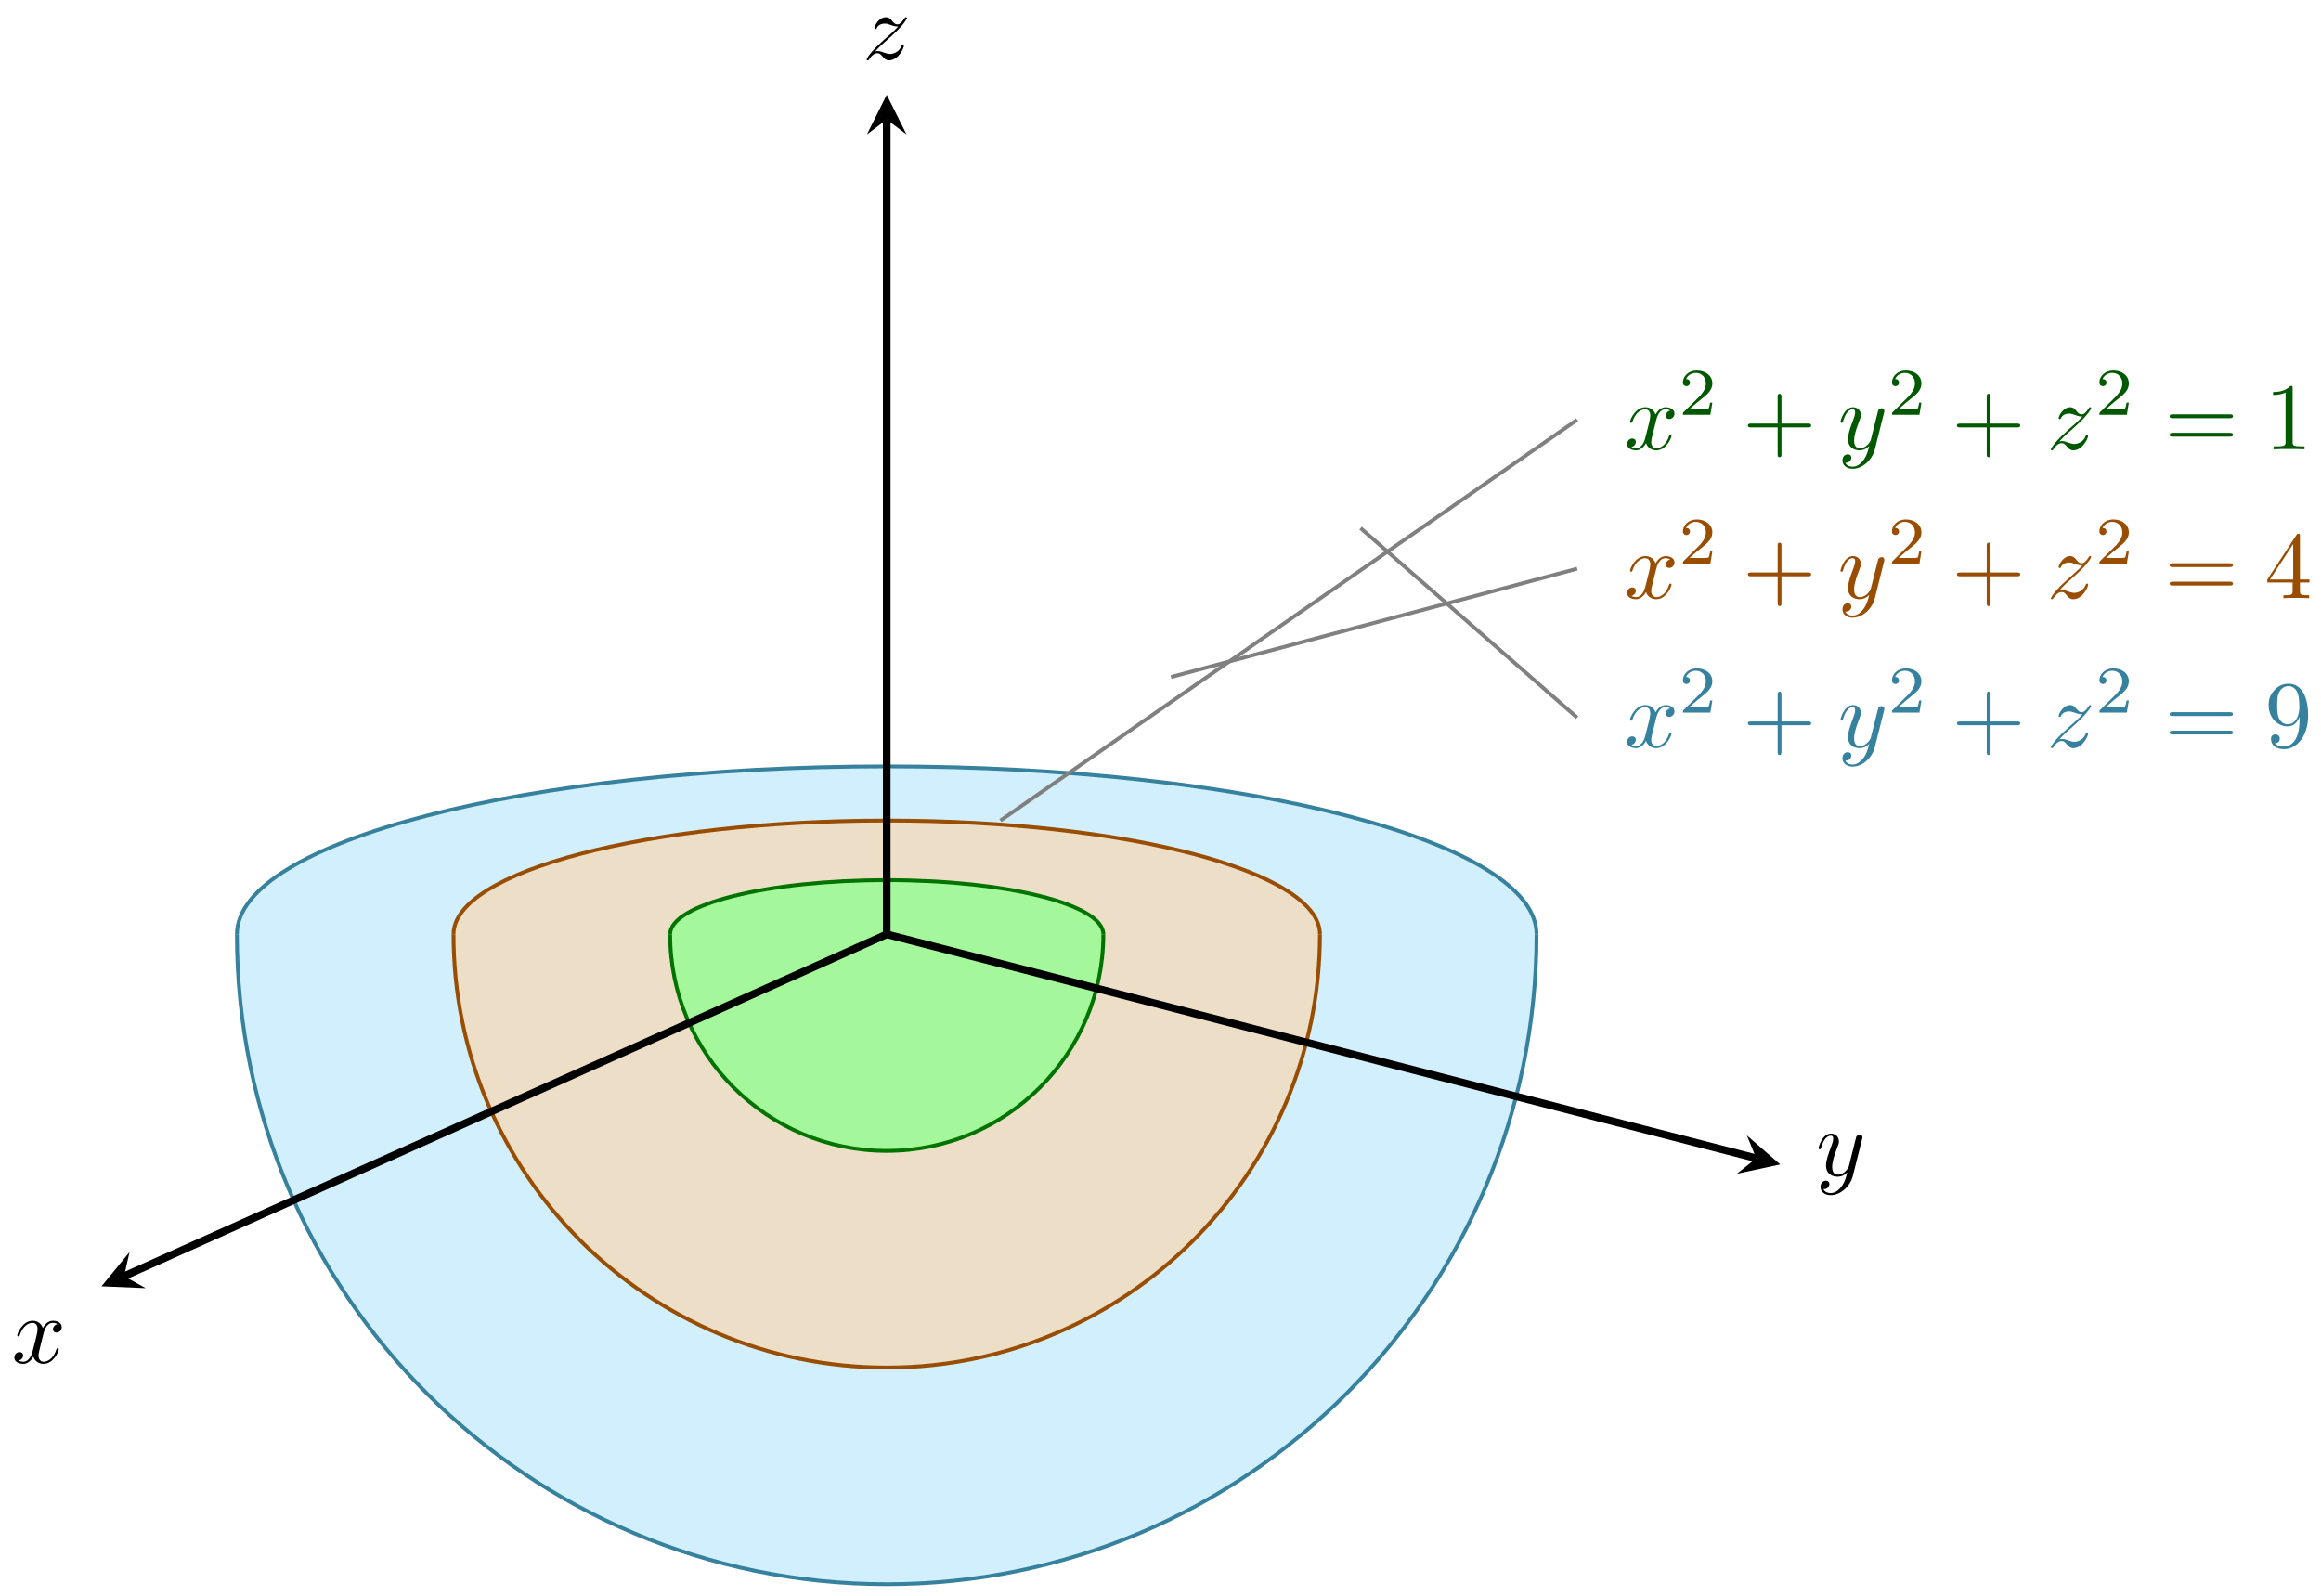
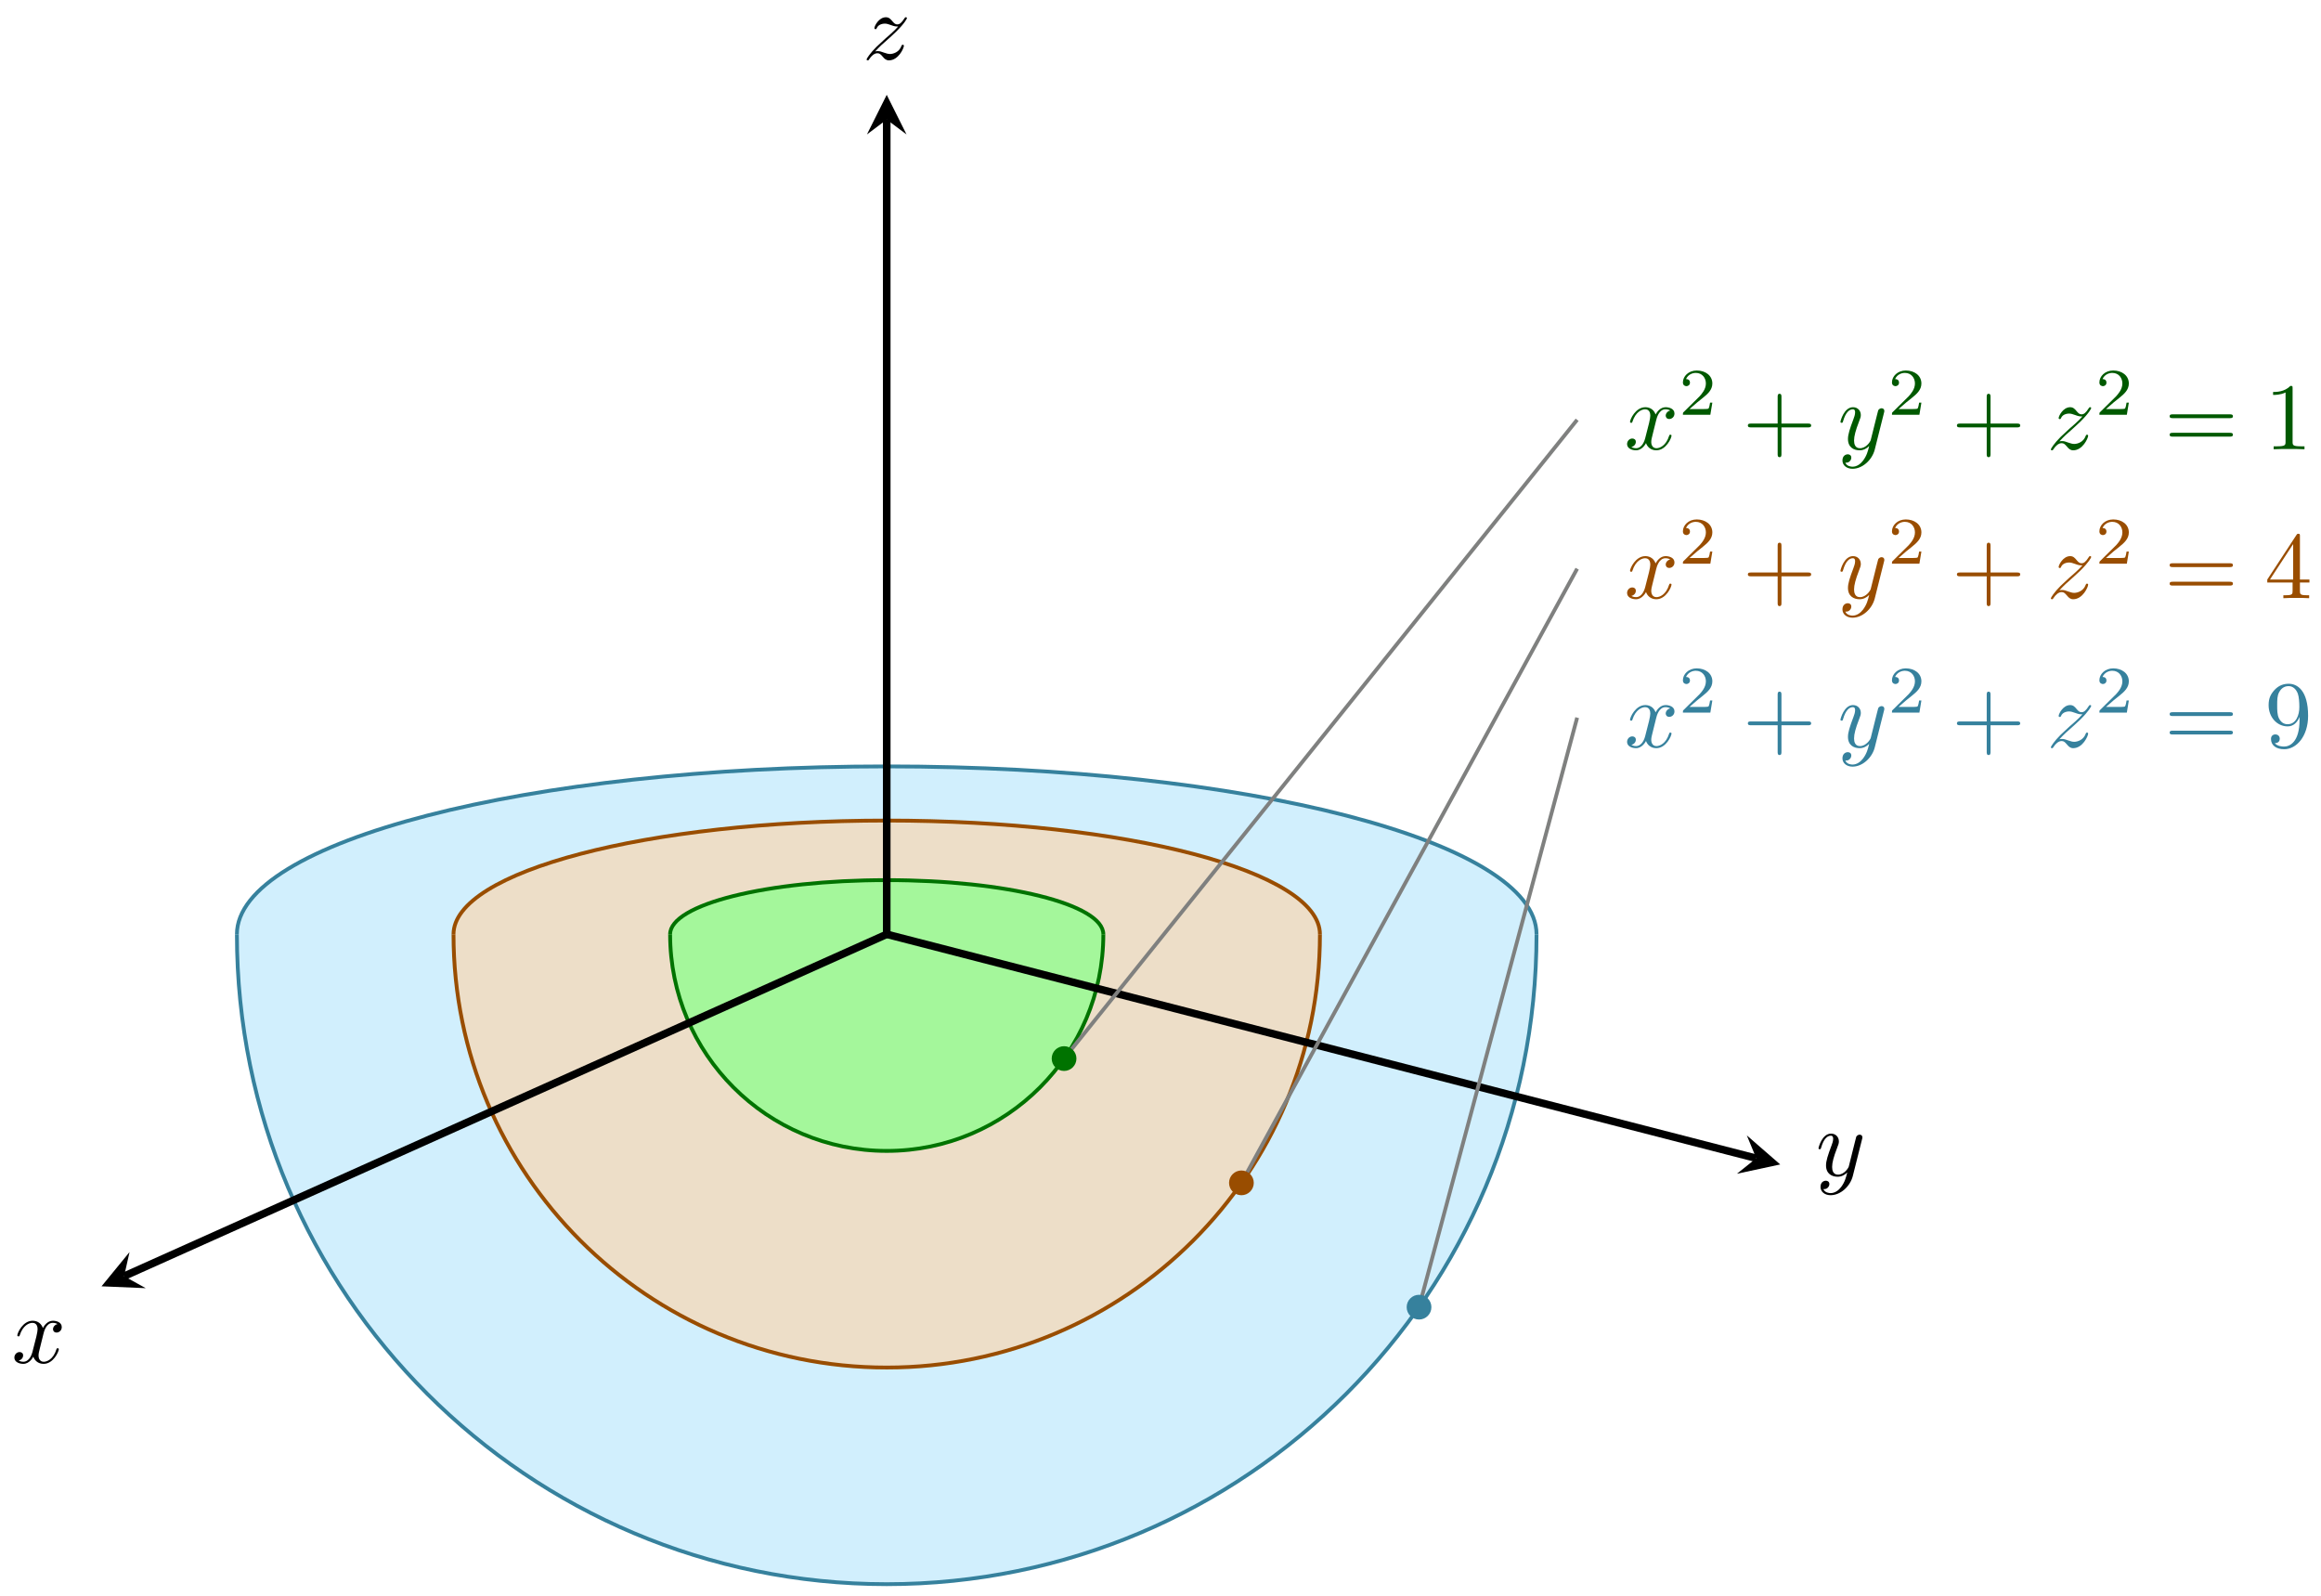
<svg xmlns="http://www.w3.org/2000/svg" xmlns:xlink="http://www.w3.org/1999/xlink" version="1.1" width="243" height="167" viewBox="0 0 243 167">
  <defs>
    <path id="font_1_3" d="M.133 .083C.187 .141 .216 .166 .252 .197 .252 .198 .314 .251 .35 .287 .445 .38 .467 .428 .467 .432 .467 .442 .458 .442 .456 .442 .449 .442 .446 .44 .441 .431 .411 .383 .39 .367 .366 .367 .342 .367 .33 .382 .315 .399 .296 .422 .279 .442 .246 .442 .171 .442 .125 .349 .125 .328 .125 .323 .128 .317 .137 .317 .146 .317 .148 .322 .15 .328 .169 .374 .227 .375 .235 .375 .256 .375 .275 .368 .298 .36 .338 .345 .349 .345 .375 .345 .339 .302 .255 .23 .236 .214L.146 .13C.078 .063 .043 .006 .043-.001 .043-.011 .053-.011 .055-.011 .063-.011 .065-.009 .071 .002 .094 .037 .124 .064 .156 .064 .179 .064 .189 .055 .214 .026 .231 .005 .249-.011 .278-.011 .377-.011 .435 .116 .435 .143 .435 .148 .431 .153 .423 .153 .414 .153 .412 .147 .409 .14 .386 .075 .322 .056 .289 .056 .269 .056 .251 .062 .23 .069 .196 .082 .181 .086 .16 .086 .158 .086 .142 .086 .133 .083Z" />
    <path id="font_1_2" d="M.486 .381C.49 .395 .49 .397 .49 .404 .49 .422 .476 .431 .461 .431 .451 .431 .435 .425 .426 .41 .424 .405 .416 .374 .412 .356 .405 .33 .398 .303 .392 .276L.347 .096C.343 .081 .3 .011 .234 .011 .183 .011 .172 .055 .172 .092 .172 .138 .189 .2 .223 .288 .239 .329 .243 .34 .243 .36 .243 .405 .211 .442 .161 .442 .066 .442 .029 .297 .029 .288 .029 .278 .039 .278 .041 .278 .051 .278 .052 .28 .057 .296 .084 .39 .124 .42 .158 .42 .166 .42 .183 .42 .183 .388 .183 .363 .173 .337 .166 .318 .126 .212 .108 .155 .108 .108 .108 .019 .171-.011 .23-.011 .269-.011 .303 .006 .331 .034 .318-.018 .306-.067 .266-.12 .24-.154 .202-.183 .156-.183 .142-.183 .097-.18 .08-.141 .096-.141 .109-.141 .123-.129 .133-.12 .143-.107 .143-.088 .143-.057 .116-.053 .106-.053 .083-.053 .05-.069 .05-.118 .05-.168 .094-.205 .156-.205 .259-.205 .362-.114 .39-.001L.486 .381Z" />
    <path id="font_1_1" d="M.334 .302C.34 .328 .363 .42 .433 .42 .438 .42 .462 .42 .483 .407 .455 .402 .435 .377 .435 .353 .435 .337 .446 .318 .473 .318 .495 .318 .527 .336 .527 .376 .527 .428 .468 .442 .434 .442 .376 .442 .341 .389 .329 .366 .304 .432 .25 .442 .221 .442 .117 .442 .06 .313 .06 .288 .06 .278 .07 .278 .072 .278 .08 .278 .083 .28 .085 .289 .119 .395 .185 .42 .219 .42 .238 .42 .273 .411 .273 .353 .273 .322 .256 .255 .219 .115 .203 .053 .168 .011 .124 .011 .118 .011 .095 .011 .074 .024 .099 .029 .121 .05 .121 .078 .121 .105 .099 .113 .084 .113 .054 .113 .029 .087 .029 .055 .029 .009 .079-.011 .123-.011 .189-.011 .225 .059 .228 .065 .24 .028 .276-.011 .336-.011 .439-.011 .496 .118 .496 .143 .496 .153 .487 .153 .484 .153 .475 .153 .473 .149 .471 .142 .438 .035 .37 .011 .338 .011 .299 .011 .283 .043 .283 .077 .283 .099 .289 .121 .3 .165L.334 .302Z" />
    <path id="font_2_1" d="M.505 .182H.471C.468 .16 .458 .101 .445 .091 .437 .085 .36 .085 .346 .085H.162C.267 .178 .302 .206 .362 .253 .436 .312 .505 .374 .505 .469 .505 .59 .399 .664 .271 .664 .147 .664 .063 .577 .063 .485 .063 .434 .106 .429 .116 .429 .14 .429 .169 .446 .169 .482 .169 .5 .162 .535 .11 .535 .141 .606 .209 .628 .256 .628 .356 .628 .408 .55 .408 .469 .408 .382 .346 .313 .314 .277L.073 .039C.063 .03 .063 .028 .063 0H.475L.505 .182Z" />
    <path id="font_3_1" d="M.409 .23H.688C.702 .23 .721 .23 .721 .25 .721 .27 .702 .27 .688 .27H.409V.55C.409 .564 .409 .583 .389 .583 .369 .583 .369 .564 .369 .55V.27H.089C.075 .27 .056 .27 .056 .25 .056 .23 .075 .23 .089 .23H.369V-.05C.369-.064 .369-.083 .389-.083 .409-.083 .409-.064 .409-.05V.23Z" />
    <path id="font_3_5" d="M.687 .327C.702 .327 .721 .327 .721 .347 .721 .367 .702 .367 .688 .367H.089C.075 .367 .056 .367 .056 .347 .056 .327 .075 .327 .09 .327H.687M.688 .133C.702 .133 .721 .133 .721 .153 .721 .173 .702 .173 .687 .173H.09C.075 .173 .056 .173 .056 .153 .056 .133 .075 .133 .089 .133H.688Z" />
    <path id="font_3_2" d="M.294 .64C.294 .664 .294 .666 .271 .666 .209 .602 .121 .602 .089 .602V.571C.109 .571 .168 .571 .22 .597V.079C.22 .043 .217 .031 .127 .031H.095V0C.13 .003 .217 .003 .257 .003 .297 .003 .384 .003 .419 0V.031H.387C.297 .031 .294 .042 .294 .079V.64Z" />
    <path id="font_3_3" d="M.294 .165V.078C.294 .042 .292 .031 .218 .031H.197V0C.238 .003 .29 .003 .332 .003 .374 .003 .427 .003 .468 0V.031H.447C.373 .031 .371 .042 .371 .078V.165H.471V.196H.371V.651C.371 .671 .371 .677 .355 .677 .346 .677 .343 .677 .335 .665L.028 .196V.165H.294M.3 .196H.056L.3 .569V.196Z" />
    <path id="font_3_4" d="M.367 .318V.286C.367 .052 .263 .006 .205 .006 .188 .006 .134 .008 .107 .042 .151 .042 .159 .071 .159 .088 .159 .119 .135 .134 .113 .134 .097 .134 .067 .125 .067 .086 .067 .019 .121-.022 .206-.022 .335-.022 .457 .114 .457 .329 .457 .598 .342 .666 .253 .666 .198 .666 .149 .648 .106 .603 .065 .558 .042 .516 .042 .441 .042 .316 .13 .218 .242 .218 .303 .218 .344 .26 .367 .318M.243 .241C.227 .241 .181 .241 .15 .304 .132 .341 .132 .391 .132 .44 .132 .494 .132 .541 .153 .578 .18 .628 .218 .641 .253 .641 .299 .641 .332 .607 .349 .562 .361 .53 .365 .467 .365 .421 .365 .338 .331 .241 .243 .241Z" />
  </defs>
  <path transform="matrix(1.00002,0,0,-1.00008,92.83656,97.81078)" d="M-68.032 0C-68.032-37.574-37.574-68.032 0-68.032 37.574-68.032 68.032-37.574 68.032 0 68.032 9.706 37.574 17.575 0 17.575-37.574 17.575-68.032 9.706-68.032 0" fill="#abe1fa" fill-opacity=".55" />
  <path transform="matrix(1.00002,0,0,-1.00008,92.83656,97.81078)" stroke-width=".399" stroke-linecap="butt" stroke-miterlimit="10" stroke-linejoin="miter" fill="none" stroke="#36819d" d="M-68.032 0C-68.032-37.574-37.574-68.032 0-68.032 37.574-68.032 68.032-37.574 68.032 0" />
  <path transform="matrix(1.00002,0,0,-1.00008,92.83656,97.81078)" stroke-width=".399" stroke-linecap="butt" stroke-miterlimit="10" stroke-linejoin="miter" fill="none" stroke="#36819d" d="M-68.032 0C-68.032 9.706-37.574 17.575 0 17.575 37.574 17.575 68.032 9.706 68.032 0" />
  <path transform="matrix(1.00002,0,0,-1.00008,92.83656,97.81078)" d="M-45.355 0C-45.355-25.049-25.049-45.355 0-45.355 25.049-45.355 45.355-25.049 45.355 0 45.355 6.575 25.049 11.906 0 11.906-25.049 11.906-45.355 6.575-45.355 0" fill="#ffd2a6" fill-opacity=".6" />
  <path transform="matrix(1.00002,0,0,-1.00008,92.83656,97.81078)" stroke-width=".399" stroke-linecap="butt" stroke-miterlimit="10" stroke-linejoin="miter" fill="none" stroke="#994d00" d="M-45.355 0C-45.355-25.049-25.049-45.355 0-45.355 25.049-45.355 45.355-25.049 45.355 0" />
  <path transform="matrix(1.00002,0,0,-1.00008,92.83656,97.81078)" stroke-width=".399" stroke-linecap="butt" stroke-miterlimit="10" stroke-linejoin="miter" fill="none" stroke="#994d00" d="M-45.355 0C-45.355 6.575-25.049 11.906 0 11.906 25.049 11.906 45.355 6.575 45.355 0" />
  <path transform="matrix(1.00002,0,0,-1.00008,92.83656,97.81078)" d="M-22.678 0C-22.678-12.525-12.525-22.678 0-22.678 12.525-22.678 22.678-12.525 22.678 0 22.678 3.131 12.525 5.669 0 5.669-12.525 5.669-22.678 3.131-22.678 0" fill="#8cff8c" fill-opacity=".75" />
  <path transform="matrix(1.00002,0,0,-1.00008,92.83656,97.81078)" stroke-width=".399" stroke-linecap="butt" stroke-miterlimit="10" stroke-linejoin="miter" fill="none" stroke="#007300" d="M-22.678 0C-22.678-12.525-12.525-22.678 0-22.678 12.525-22.678 22.678-12.525 22.678 0" />
  <path transform="matrix(1.00002,0,0,-1.00008,92.83656,97.81078)" stroke-width=".399" stroke-linecap="butt" stroke-miterlimit="10" stroke-linejoin="miter" fill="none" stroke="#007300" d="M-22.678 0C-22.678 3.131-12.525 5.669 0 5.669 12.525 5.669 22.678 3.131 22.678 0" />
  <path transform="matrix(1.00002,0,0,-1.00008,92.83656,97.81078)" stroke-width=".797" stroke-linecap="butt" stroke-miterlimit="10" stroke-linejoin="miter" fill="none" stroke="#000000" d="M0 0V85.285" />
  <path transform="matrix(0,-1.00008,-1.00002,-0,92.83656,12.51896)" d="M2.59 0-1.554 2.072 0 0-1.554-2.072" />
  <use data-text="z" xlink:href="#font_1_3" transform="matrix(9.962799,0,0,-9.963397,90.30052,6.209458)" />
  <path transform="matrix(1.00002,0,0,-1.00008,92.83656,97.81078)" stroke-width=".797" stroke-linecap="butt" stroke-miterlimit="10" stroke-linejoin="miter" fill="none" stroke="#000000" d="M0 0 91.036-23.449" />
  <path transform="matrix(.9683694,.24942,.249405,-.9684275,183.8746,121.2616)" d="M2.59 0-1.554 2.072 0 0-1.554-2.072" />
  <use data-text="y" xlink:href="#font_1_2" transform="matrix(9.962799,0,0,-9.963397,190.1025,123.0838)" />
  <path transform="matrix(1.00002,0,0,-1.00008,92.83656,97.81078)" stroke-width=".797" stroke-linecap="butt" stroke-miterlimit="10" stroke-linejoin="miter" fill="none" stroke="#000000" d="M0 0-79.842-35.791" />
  <path transform="matrix(-.9125083,.4090627,.4090382,.912563,12.993,133.6051)" d="M2.59 0-1.554 2.072 0 0-1.554-2.072" />
  <use data-text="x" xlink:href="#font_1_1" transform="matrix(9.962799,0,0,-9.963397,1.215729,142.6744)" />
  <use data-text="x" xlink:href="#font_1_1" transform="matrix(9.962799,0,0,-9.963397,170.0601,47.03472)" fill="#005900" />
  <use data-text="2" xlink:href="#font_2_1" transform="matrix(6.97394,0,0,-6.974358,175.7542,43.41944)" fill="#005900" />
  <use data-text="+" xlink:href="#font_3_1" transform="matrix(9.962799,0,0,-9.963397,182.4374,47.03472)" fill="#005900" />
  <use data-text="y" xlink:href="#font_1_2" transform="matrix(9.962799,0,0,-9.963397,192.3996,47.03472)" fill="#005900" />
  <use data-text="2" xlink:href="#font_2_1" transform="matrix(6.97394,0,0,-6.974358,197.6417,43.41944)" fill="#005900" />
  <use data-text="+" xlink:href="#font_3_1" transform="matrix(9.962799,0,0,-9.963397,204.3258,47.03472)" fill="#005900" />
  <use data-text="z" xlink:href="#font_1_3" transform="matrix(9.962799,0,0,-9.963397,214.288,47.03472)" fill="#005900" />
  <use data-text="2" xlink:href="#font_2_1" transform="matrix(6.97394,0,0,-6.974358,219.3591,43.41944)" fill="#005900" />
  <use data-text="=" xlink:href="#font_3_5" transform="matrix(9.962799,0,0,-9.963397,226.5963,47.03472)" fill="#005900" />
  <use data-text="1" xlink:href="#font_3_2" transform="matrix(9.962799,0,0,-9.963397,237.097,47.03472)" fill="#005900" />
  <use data-text="x" xlink:href="#font_1_1" transform="matrix(9.962799,0,0,-9.963397,170.0601,62.62597)" fill="#994d00" />
  <use data-text="2" xlink:href="#font_2_1" transform="matrix(6.97394,0,0,-6.974358,175.7542,59.01068)" fill="#994d00" />
  <use data-text="+" xlink:href="#font_3_1" transform="matrix(9.962799,0,0,-9.963397,182.4374,62.62597)" fill="#994d00" />
  <use data-text="y" xlink:href="#font_1_2" transform="matrix(9.962799,0,0,-9.963397,192.3996,62.62597)" fill="#994d00" />
  <use data-text="2" xlink:href="#font_2_1" transform="matrix(6.97394,0,0,-6.974358,197.6417,59.01068)" fill="#994d00" />
  <use data-text="+" xlink:href="#font_3_1" transform="matrix(9.962799,0,0,-9.963397,204.3258,62.62597)" fill="#994d00" />
  <use data-text="z" xlink:href="#font_1_3" transform="matrix(9.962799,0,0,-9.963397,214.288,62.62597)" fill="#994d00" />
  <use data-text="2" xlink:href="#font_2_1" transform="matrix(6.97394,0,0,-6.974358,219.3591,59.01068)" fill="#994d00" />
  <use data-text="=" xlink:href="#font_3_5" transform="matrix(9.962799,0,0,-9.963397,226.5963,62.62597)" fill="#994d00" />
  <use data-text="4" xlink:href="#font_3_3" transform="matrix(9.962799,0,0,-9.963397,237.097,62.62597)" fill="#994d00" />
  <use data-text="x" xlink:href="#font_1_1" transform="matrix(9.962799,0,0,-9.963397,170.0601,78.21822)" fill="#36819d" />
  <use data-text="2" xlink:href="#font_2_1" transform="matrix(6.97394,0,0,-6.974358,175.7542,74.60293)" fill="#36819d" />
  <use data-text="+" xlink:href="#font_3_1" transform="matrix(9.962799,0,0,-9.963397,182.4374,78.21822)" fill="#36819d" />
  <use data-text="y" xlink:href="#font_1_2" transform="matrix(9.962799,0,0,-9.963397,192.3996,78.21822)" fill="#36819d" />
  <use data-text="2" xlink:href="#font_2_1" transform="matrix(6.97394,0,0,-6.974358,197.6417,74.60293)" fill="#36819d" />
  <use data-text="+" xlink:href="#font_3_1" transform="matrix(9.962799,0,0,-9.963397,204.3258,78.21822)" fill="#36819d" />
  <use data-text="z" xlink:href="#font_1_3" transform="matrix(9.962799,0,0,-9.963397,214.288,78.21822)" fill="#36819d" />
  <use data-text="2" xlink:href="#font_2_1" transform="matrix(6.97394,0,0,-6.974358,219.3591,74.60293)" fill="#36819d" />
  <use data-text="=" xlink:href="#font_3_5" transform="matrix(9.962799,0,0,-9.963397,226.5963,78.21822)" fill="#36819d" />
  <use data-text="9" xlink:href="#font_3_4" transform="matrix(9.962799,0,0,-9.963397,237.097,78.21822)" fill="#36819d" />
-   <path transform="matrix(1.00002,0,0,-1.00008,92.83656,97.81078)" stroke-width=".399" stroke-linecap="butt" stroke-miterlimit="10" stroke-linejoin="miter" fill="none" stroke="#7f807f" d="M72.284 53.859 11.906 11.906" />
-   <path transform="matrix(1.00002,0,0,-1.00008,92.83656,97.81078)" stroke-width=".399" stroke-linecap="butt" stroke-miterlimit="10" stroke-linejoin="miter" fill="none" stroke="#7f807f" d="M72.284 38.268 29.764 26.929" />
-   <path transform="matrix(1.00002,0,0,-1.00008,92.83656,97.81078)" stroke-width=".399" stroke-linecap="butt" stroke-miterlimit="10" stroke-linejoin="miter" fill="none" stroke="#7f807f" d="M72.284 22.678 49.607 42.52" />
+   <path transform="matrix(1.00002,0,0,-1.00008,92.83656,97.81078)" stroke-width=".399" stroke-linecap="butt" stroke-miterlimit="10" stroke-linejoin="miter" fill="none" stroke="#7f807f" d="M72.284 53.859 18.567-13.011" />
+   <path transform="matrix(1.00002,0,0,-1.00008,92.83656,97.81078)" stroke-width=".399" stroke-linecap="butt" stroke-miterlimit="10" stroke-linejoin="miter" fill="none" stroke="#7f807f" d="M72.284 38.268 37.134-26.022" />
+   <path transform="matrix(1.00002,0,0,-1.00008,92.83656,97.81078)" stroke-width=".399" stroke-linecap="butt" stroke-miterlimit="10" stroke-linejoin="miter" fill="none" stroke="#7f807f" d="M72.284 22.678 55.73-39.034" />
+   <path transform="matrix(1.00002,0,0,-1.00008,92.83656,97.81078)" d="M19.862-13.011C19.862-12.296 19.282-11.716 18.567-11.716 17.852-11.716 17.272-12.296 17.272-13.011 17.272-13.726 17.852-14.306 18.567-14.306 19.282-14.306 19.862-13.726 19.862-13.011ZM18.567-13.011" fill="#007300" />
+   <path transform="matrix(1.00002,0,0,-1.00008,92.83656,97.81078)" d="M38.429-26.022C38.429-25.307 37.85-24.727 37.134-24.727 36.419-24.727 35.839-25.307 35.839-26.022 35.839-26.738 36.419-27.317 37.134-27.317 37.85-27.317 38.429-26.738 38.429-26.022ZM37.134-26.022" fill="#994d00" />
+   <path transform="matrix(1.00002,0,0,-1.00008,92.83656,97.81078)" d="M57.025-39.034C57.025-38.318 56.445-37.738 55.73-37.738 55.015-37.738 54.435-38.318 54.435-39.034 54.435-39.749 55.015-40.329 55.73-40.329 56.445-40.329 57.025-39.749 57.025-39.034ZM55.73-39.034" fill="#36819d" />
</svg>
